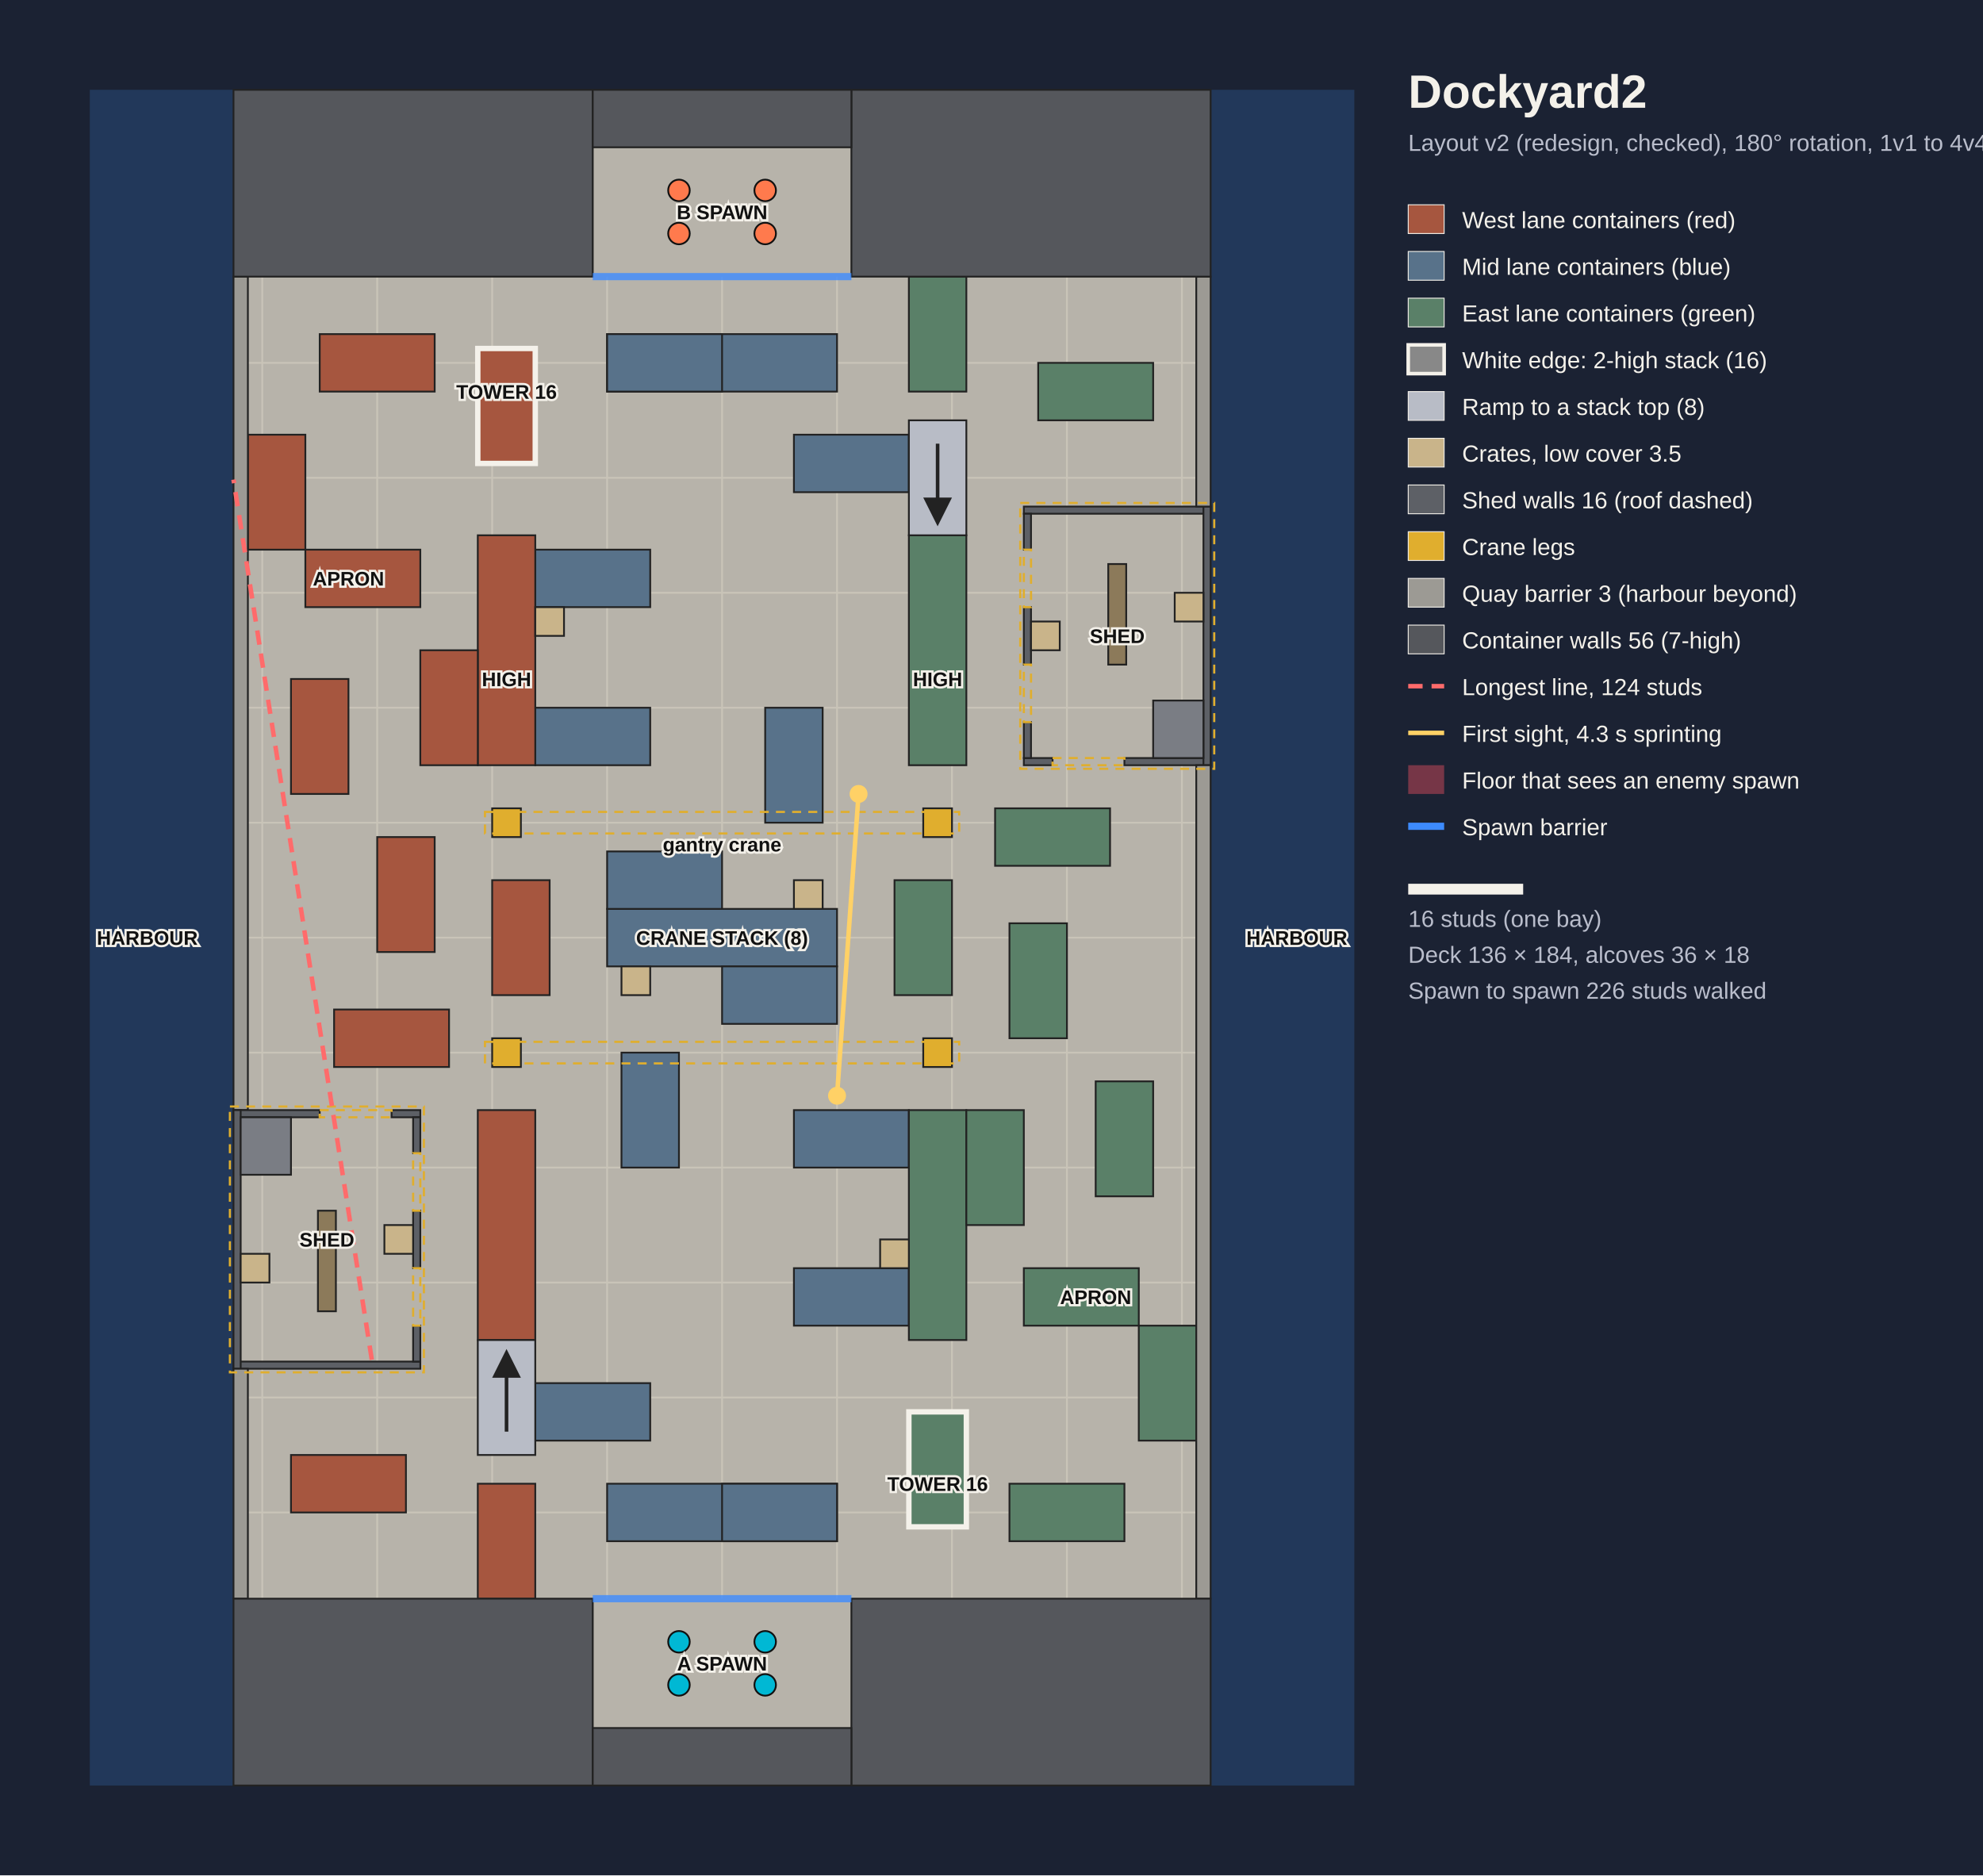
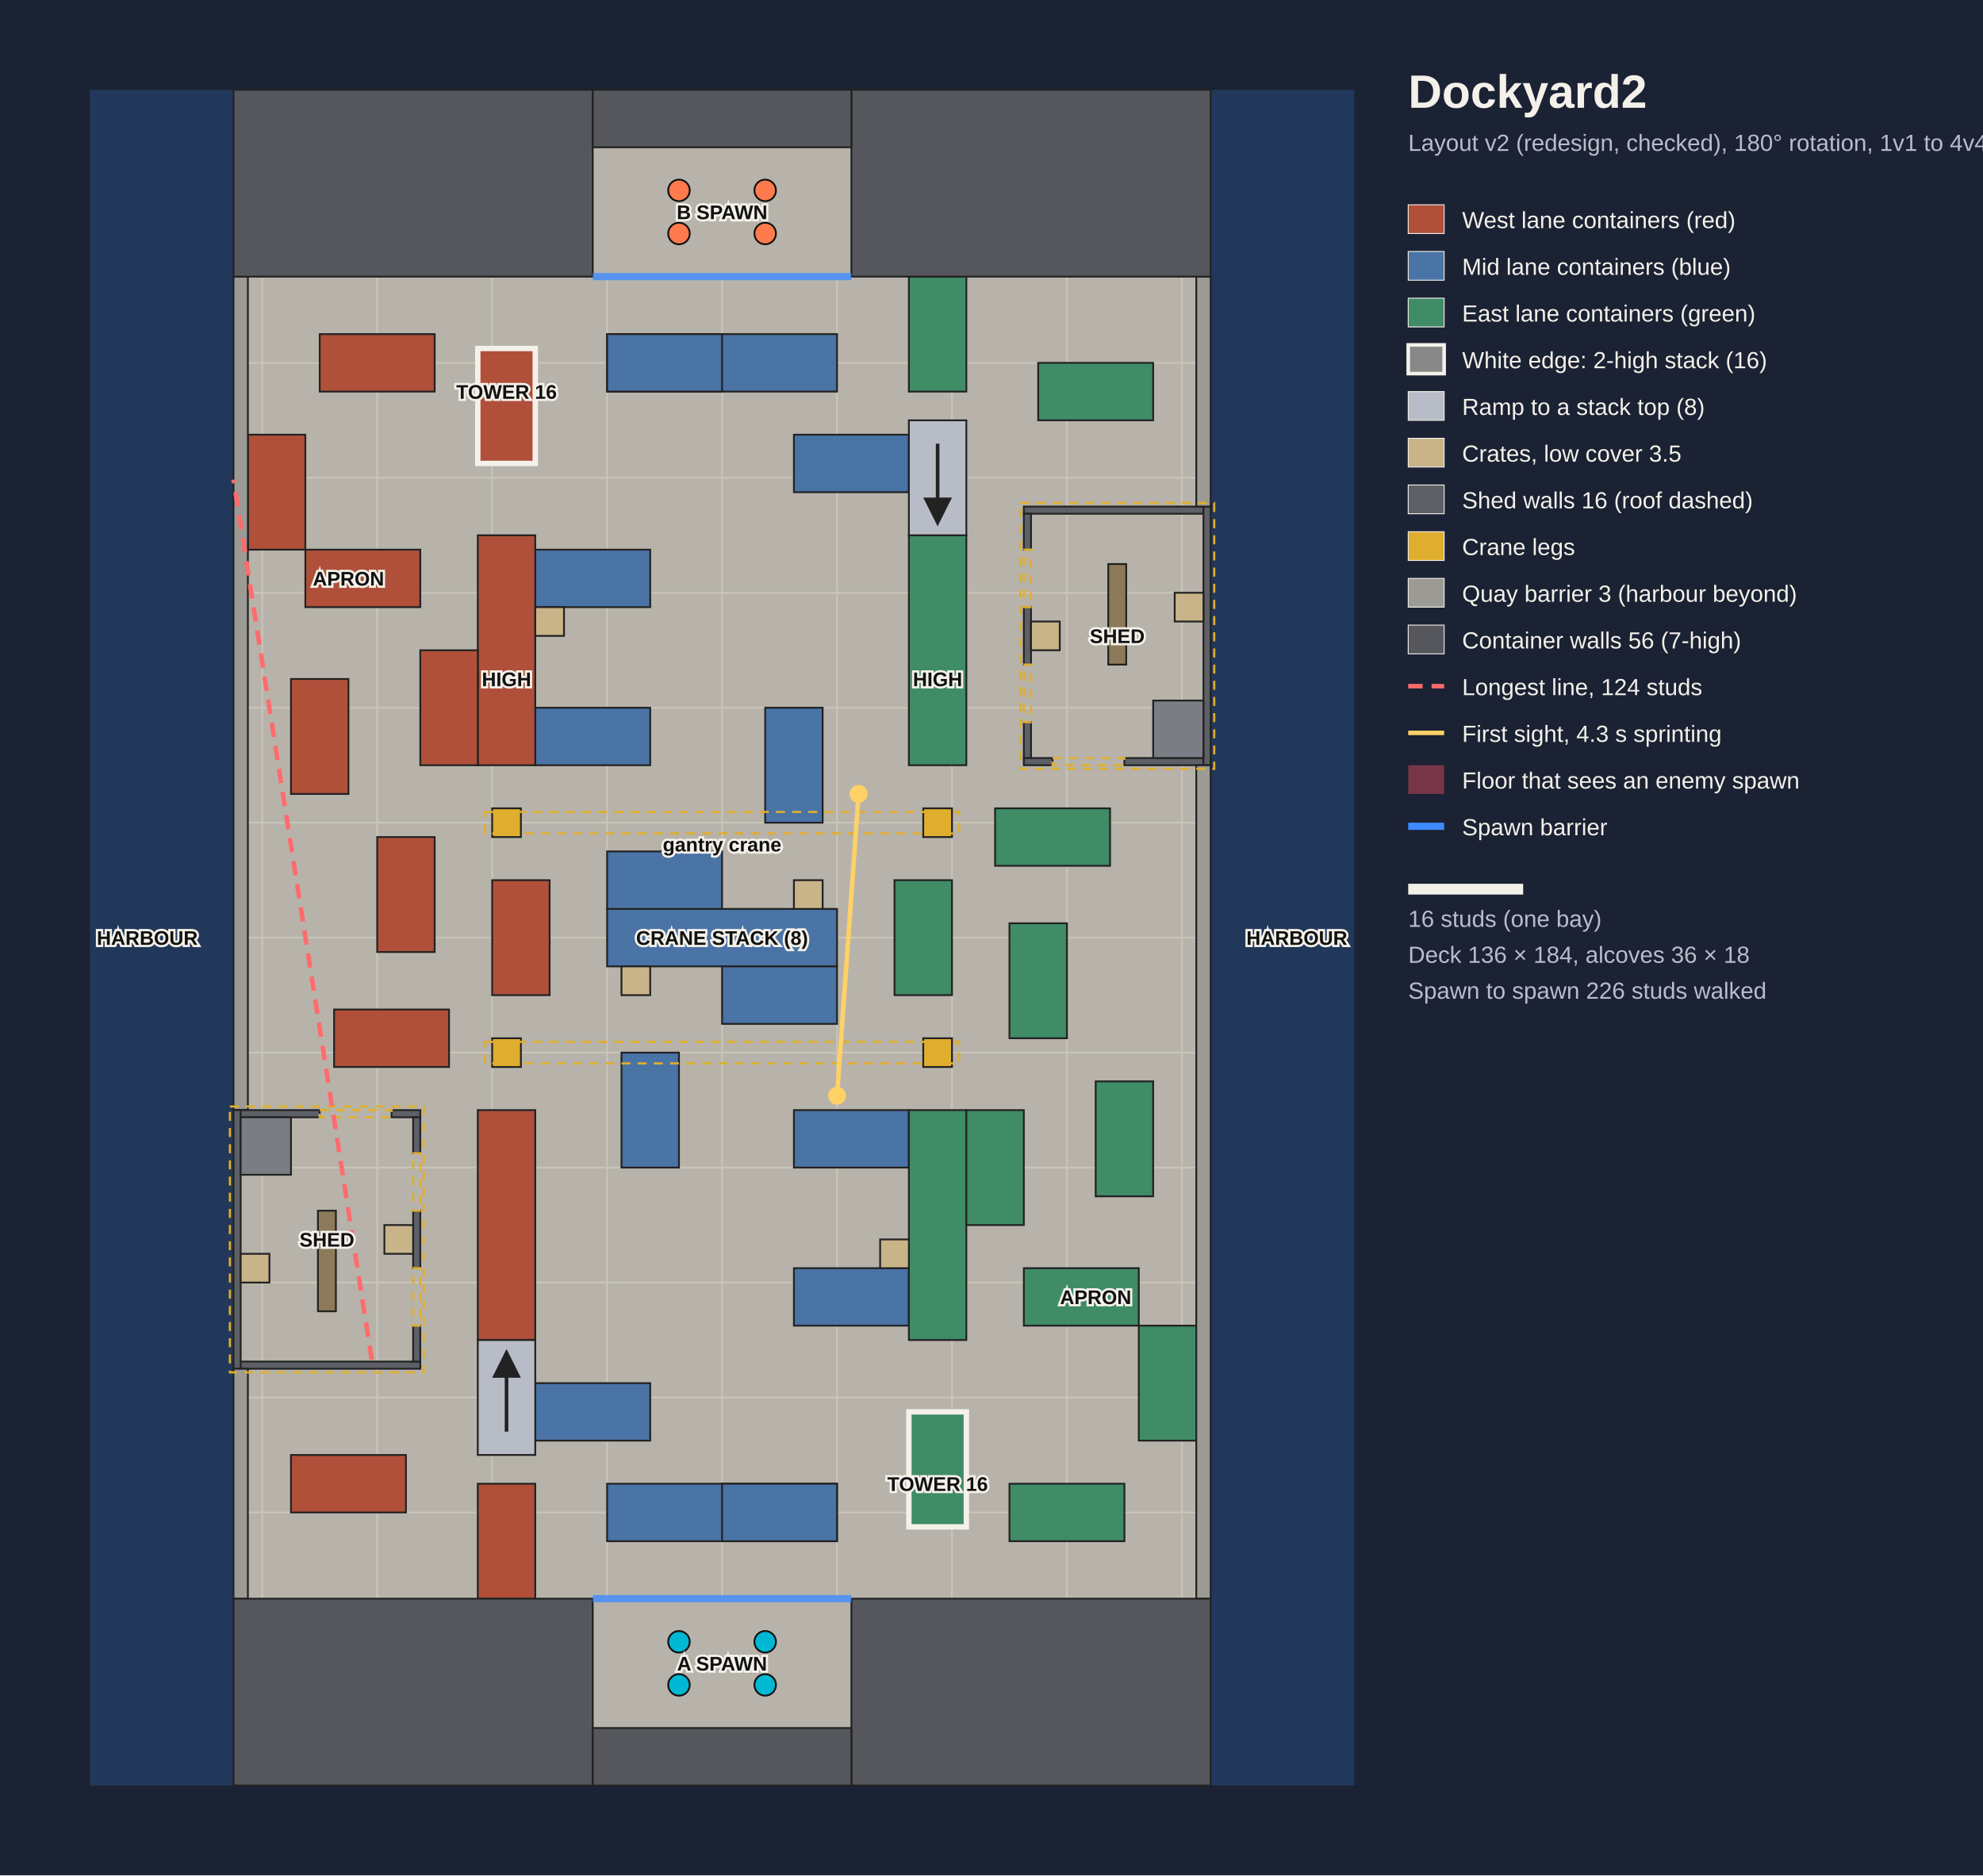
<svg xmlns="http://www.w3.org/2000/svg" viewBox="0 0 1104 1044" font-family="Segoe UI, Arial, sans-serif">
  <defs>
    <marker id="arr" markerWidth="8" markerHeight="8" refX="4" refY="4" orient="auto">
      <path d="M0,0 L8,4 L0,8 z" fill="#222" />
    </marker>
  </defs>
  <rect width="1104" height="1044" fill="#1B2233" />
  <rect x="50" y="50" width="704" height="944" fill="#22385A" />
  <rect x="130" y="50" width="544" height="944" fill="#B7B3AA" />
  <line x1="146" y1="890" x2="146" y2="154" stroke="#C9C4B8" stroke-width="1" />
  <line x1="210" y1="890" x2="210" y2="154" stroke="#C9C4B8" stroke-width="1" />
  <line x1="274" y1="890" x2="274" y2="154" stroke="#C9C4B8" stroke-width="1" />
  <line x1="338" y1="890" x2="338" y2="154" stroke="#C9C4B8" stroke-width="1" />
  <line x1="402" y1="890" x2="402" y2="154" stroke="#C9C4B8" stroke-width="1" />
  <line x1="466" y1="890" x2="466" y2="154" stroke="#C9C4B8" stroke-width="1" />
  <line x1="530" y1="890" x2="530" y2="154" stroke="#C9C4B8" stroke-width="1" />
  <line x1="594" y1="890" x2="594" y2="154" stroke="#C9C4B8" stroke-width="1" />
  <line x1="658" y1="890" x2="658" y2="154" stroke="#C9C4B8" stroke-width="1" />
  <line x1="130" y1="842" x2="674" y2="842" stroke="#C9C4B8" stroke-width="1" />
  <line x1="130" y1="778" x2="674" y2="778" stroke="#C9C4B8" stroke-width="1" />
  <line x1="130" y1="714" x2="674" y2="714" stroke="#C9C4B8" stroke-width="1" />
  <line x1="130" y1="650" x2="674" y2="650" stroke="#C9C4B8" stroke-width="1" />
  <line x1="130" y1="586" x2="674" y2="586" stroke="#C9C4B8" stroke-width="1" />
  <line x1="130" y1="522" x2="674" y2="522" stroke="#C9C4B8" stroke-width="1" />
  <line x1="130" y1="458" x2="674" y2="458" stroke="#C9C4B8" stroke-width="1" />
  <line x1="130" y1="394" x2="674" y2="394" stroke="#C9C4B8" stroke-width="1" />
  <line x1="130" y1="330" x2="674" y2="330" stroke="#C9C4B8" stroke-width="1" />
  <line x1="130" y1="266" x2="674" y2="266" stroke="#C9C4B8" stroke-width="1" />
  <line x1="130" y1="202" x2="674" y2="202" stroke="#C9C4B8" stroke-width="1" />
-   <rect x="338.0" y="506.0" width="128.0" height="32.0" fill="#58728A" opacity="1.0" stroke="#222" stroke-width="1" />
+   <rect x="338.0" y="506.0" width="128.0" height="32.0" fill="#4A73A6" opacity="1.0" stroke="#222" stroke-width="1" />
  <rect x="514.0" y="450.0" width="16.0" height="16.0" fill="#E0AE2E" opacity="1.0" stroke="#222" stroke-width="1" />
  <rect x="442.0" y="490.0" width="16.0" height="16.0" fill="#C9B48A" opacity="1.0" stroke="#222" stroke-width="1" />
  <rect x="274.0" y="450.0" width="16.0" height="16.0" fill="#E0AE2E" opacity="1.0" stroke="#222" stroke-width="1" />
-   <rect x="338.0" y="474.0" width="64.0" height="32.0" fill="#58728A" opacity="1.0" stroke="#222" stroke-width="1" />
-   <rect x="498.0" y="490.0" width="32.0" height="64.0" fill="#5A8068" opacity="1.0" stroke="#222" stroke-width="1" />
-   <rect x="298.0" y="394.0" width="64.0" height="32.0" fill="#58728A" opacity="1.0" stroke="#222" stroke-width="1" />
-   <rect x="426.0" y="394.0" width="32.0" height="64.0" fill="#58728A" opacity="1.0" stroke="#222" stroke-width="1" />
-   <rect x="298.0" y="306.0" width="64.0" height="32.0" fill="#58728A" opacity="1.0" stroke="#222" stroke-width="1" />
-   <rect x="442.0" y="242.0" width="64.0" height="32.0" fill="#58728A" opacity="1.0" stroke="#222" stroke-width="1" />
-   <rect x="338.0" y="186.0" width="128.0" height="32.0" fill="#58728A" opacity="1.0" stroke="#222" stroke-width="1" />
-   <rect x="338.0" y="186.0" width="64.0" height="32.0" fill="#58728A" opacity="1.0" stroke="#222" stroke-width="1" />
-   <rect x="506.0" y="298.0" width="32.0" height="128.0" fill="#5A8068" opacity="1.0" stroke="#222" stroke-width="1" />
+   <rect x="338.0" y="474.0" width="64.0" height="32.0" fill="#4A73A6" opacity="1.0" stroke="#222" stroke-width="1" />
+   <rect x="498.0" y="490.0" width="32.0" height="64.0" fill="#3F8C66" opacity="1.0" stroke="#222" stroke-width="1" />
+   <rect x="298.0" y="394.0" width="64.0" height="32.0" fill="#4A73A6" opacity="1.0" stroke="#222" stroke-width="1" />
+   <rect x="426.0" y="394.0" width="32.0" height="64.0" fill="#4A73A6" opacity="1.0" stroke="#222" stroke-width="1" />
+   <rect x="298.0" y="306.0" width="64.0" height="32.0" fill="#4A73A6" opacity="1.0" stroke="#222" stroke-width="1" />
+   <rect x="442.0" y="242.0" width="64.0" height="32.0" fill="#4A73A6" opacity="1.0" stroke="#222" stroke-width="1" />
+   <rect x="338.0" y="186.0" width="128.0" height="32.0" fill="#4A73A6" opacity="1.0" stroke="#222" stroke-width="1" />
+   <rect x="338.0" y="186.0" width="64.0" height="32.0" fill="#4A73A6" opacity="1.0" stroke="#222" stroke-width="1" />
+   <rect x="506.0" y="298.0" width="32.0" height="128.0" fill="#3F8C66" opacity="1.0" stroke="#222" stroke-width="1" />
  <rect x="506.0" y="234.0" width="32.0" height="64.0" fill="#B8BCC6" opacity="1.0" stroke="#222" stroke-width="1" />
  <line x1="522" y1="247" x2="522" y2="285" stroke="#222" stroke-width="2" marker-end="url(#arr)" />
-   <rect x="506.0" y="154.0" width="32.0" height="64.0" fill="#5A8068" opacity="1.0" stroke="#222" stroke-width="1" />
-   <rect x="266.0" y="298.0" width="32.0" height="128.0" fill="#A6563F" opacity="1.0" stroke="#222" stroke-width="1" />
+   <rect x="506.0" y="154.0" width="32.0" height="64.0" fill="#3F8C66" opacity="1.0" stroke="#222" stroke-width="1" />
+   <rect x="266.0" y="298.0" width="32.0" height="128.0" fill="#B0503A" opacity="1.0" stroke="#222" stroke-width="1" />
  <rect x="298.0" y="338.0" width="16.0" height="16.0" fill="#C9B48A" opacity="1.0" stroke="#222" stroke-width="1" />
-   <rect x="266.0" y="194.0" width="32.0" height="64.0" fill="#A6563F" opacity="1.0" stroke="#F4F1EA" stroke-width="3" />
-   <rect x="210.0" y="466.0" width="32.0" height="64.0" fill="#A6563F" opacity="1.0" stroke="#222" stroke-width="1" />
-   <rect x="554.0" y="450.0" width="64.0" height="32.0" fill="#5A8068" opacity="1.0" stroke="#222" stroke-width="1" />
-   <rect x="234.0" y="362.0" width="32.0" height="64.0" fill="#A6563F" opacity="1.0" stroke="#222" stroke-width="1" />
-   <rect x="170.0" y="306.0" width="64.0" height="32.0" fill="#A6563F" opacity="1.0" stroke="#222" stroke-width="1" />
-   <rect x="162.0" y="378.0" width="32.0" height="64.0" fill="#A6563F" opacity="1.0" stroke="#222" stroke-width="1" />
-   <rect x="138.0" y="242.0" width="32.0" height="64.0" fill="#A6563F" opacity="1.0" stroke="#222" stroke-width="1" />
-   <rect x="178.0" y="186.0" width="64.0" height="32.0" fill="#A6563F" opacity="1.0" stroke="#222" stroke-width="1" />
-   <rect x="578.0" y="202.0" width="64.0" height="32.0" fill="#5A8068" opacity="1.0" stroke="#222" stroke-width="1" />
+   <rect x="266.0" y="194.0" width="32.0" height="64.0" fill="#B0503A" opacity="1.0" stroke="#F4F1EA" stroke-width="3" />
+   <rect x="210.0" y="466.0" width="32.0" height="64.0" fill="#B0503A" opacity="1.0" stroke="#222" stroke-width="1" />
+   <rect x="554.0" y="450.0" width="64.0" height="32.0" fill="#3F8C66" opacity="1.0" stroke="#222" stroke-width="1" />
+   <rect x="234.0" y="362.0" width="32.0" height="64.0" fill="#B0503A" opacity="1.0" stroke="#222" stroke-width="1" />
+   <rect x="170.0" y="306.0" width="64.0" height="32.0" fill="#B0503A" opacity="1.0" stroke="#222" stroke-width="1" />
+   <rect x="162.0" y="378.0" width="32.0" height="64.0" fill="#B0503A" opacity="1.0" stroke="#222" stroke-width="1" />
+   <rect x="138.0" y="242.0" width="32.0" height="64.0" fill="#B0503A" opacity="1.0" stroke="#222" stroke-width="1" />
+   <rect x="178.0" y="186.0" width="64.0" height="32.0" fill="#B0503A" opacity="1.0" stroke="#222" stroke-width="1" />
+   <rect x="578.0" y="202.0" width="64.0" height="32.0" fill="#3F8C66" opacity="1.0" stroke="#222" stroke-width="1" />
  <rect x="570.0" y="422.0" width="16.0" height="4.0" fill="#5D6066" opacity="1.0" stroke="#222" stroke-width="1" />
  <rect x="626.0" y="422.0" width="48.0" height="4.0" fill="#5D6066" opacity="1.0" stroke="#222" stroke-width="1" />
  <rect x="570.0" y="282.0" width="104.0" height="4.0" fill="#5D6066" opacity="1.0" stroke="#222" stroke-width="1" />
  <rect x="570.0" y="402.0" width="4.0" height="20.0" fill="#5D6066" opacity="1.0" stroke="#222" stroke-width="1" />
  <rect x="570.0" y="338.0" width="4.0" height="32.0" fill="#5D6066" opacity="1.0" stroke="#222" stroke-width="1" />
  <rect x="570.0" y="286.0" width="4.0" height="20.0" fill="#5D6066" opacity="1.0" stroke="#222" stroke-width="1" />
  <rect x="670.0" y="282.0" width="4.0" height="144.0" fill="#5D6066" opacity="1.0" stroke="#222" stroke-width="1" />
  <rect x="617.0" y="314.0" width="10.0" height="56.0" fill="#8C7A5A" opacity="1.0" stroke="#222" stroke-width="1" />
  <rect x="642.0" y="390.0" width="28.0" height="32.0" fill="#7A7D84" opacity="1.0" stroke="#222" stroke-width="1" />
  <rect x="574.0" y="346.0" width="16.0" height="16.0" fill="#C9B48A" opacity="1.0" stroke="#222" stroke-width="1" />
  <rect x="654.0" y="330.0" width="16.0" height="16.0" fill="#C9B48A" opacity="1.0" stroke="#222" stroke-width="1" />
  <rect x="130.0" y="154.0" width="8.0" height="464.0" fill="#9C9A94" opacity="1.0" stroke="#222" stroke-width="1" />
  <rect x="666.0" y="154.0" width="8.0" height="128.0" fill="#9C9A94" opacity="1.0" stroke="#222" stroke-width="1" />
  <rect x="130.0" y="50.0" width="200.0" height="104.0" fill="#55575C" opacity="1.0" stroke="#222" stroke-width="1" />
  <rect x="474.0" y="50.0" width="200.0" height="104.0" fill="#55575C" opacity="1.0" stroke="#222" stroke-width="1" />
  <rect x="330.0" y="50.0" width="144.0" height="32.0" fill="#55575C" opacity="1.0" stroke="#222" stroke-width="1" />
  <rect x="274.0" y="578.0" width="16.0" height="16.0" fill="#E0AE2E" opacity="1.0" stroke="#222" stroke-width="1" />
  <rect x="346.0" y="538.0" width="16.0" height="16.0" fill="#C9B48A" opacity="1.0" stroke="#222" stroke-width="1" />
  <rect x="514.0" y="578.0" width="16.0" height="16.0" fill="#E0AE2E" opacity="1.0" stroke="#222" stroke-width="1" />
-   <rect x="402.0" y="538.0" width="64.0" height="32.0" fill="#58728A" opacity="1.0" stroke="#222" stroke-width="1" />
-   <rect x="274.0" y="490.0" width="32.0" height="64.0" fill="#A6563F" opacity="1.0" stroke="#222" stroke-width="1" />
-   <rect x="442.0" y="618.0" width="64.0" height="32.0" fill="#58728A" opacity="1.0" stroke="#222" stroke-width="1" />
-   <rect x="346.0" y="586.0" width="32.0" height="64.0" fill="#58728A" opacity="1.0" stroke="#222" stroke-width="1" />
-   <rect x="442.0" y="706.0" width="64.0" height="32.0" fill="#58728A" opacity="1.0" stroke="#222" stroke-width="1" />
-   <rect x="298.0" y="770.0" width="64.0" height="32.0" fill="#58728A" opacity="1.0" stroke="#222" stroke-width="1" />
-   <rect x="338.0" y="826.0" width="128.0" height="32.0" fill="#58728A" opacity="1.0" stroke="#222" stroke-width="1" />
-   <rect x="402.0" y="826.0" width="64.0" height="32.0" fill="#58728A" opacity="1.0" stroke="#222" stroke-width="1" />
-   <rect x="266.0" y="618.0" width="32.0" height="128.0" fill="#A6563F" opacity="1.0" stroke="#222" stroke-width="1" />
+   <rect x="402.0" y="538.0" width="64.0" height="32.0" fill="#4A73A6" opacity="1.0" stroke="#222" stroke-width="1" />
+   <rect x="274.0" y="490.0" width="32.0" height="64.0" fill="#B0503A" opacity="1.0" stroke="#222" stroke-width="1" />
+   <rect x="442.0" y="618.0" width="64.0" height="32.0" fill="#4A73A6" opacity="1.0" stroke="#222" stroke-width="1" />
+   <rect x="346.0" y="586.0" width="32.0" height="64.0" fill="#4A73A6" opacity="1.0" stroke="#222" stroke-width="1" />
+   <rect x="442.0" y="706.0" width="64.0" height="32.0" fill="#4A73A6" opacity="1.0" stroke="#222" stroke-width="1" />
+   <rect x="298.0" y="770.0" width="64.0" height="32.0" fill="#4A73A6" opacity="1.0" stroke="#222" stroke-width="1" />
+   <rect x="338.0" y="826.0" width="128.0" height="32.0" fill="#4A73A6" opacity="1.0" stroke="#222" stroke-width="1" />
+   <rect x="402.0" y="826.0" width="64.0" height="32.0" fill="#4A73A6" opacity="1.0" stroke="#222" stroke-width="1" />
+   <rect x="266.0" y="618.0" width="32.0" height="128.0" fill="#B0503A" opacity="1.0" stroke="#222" stroke-width="1" />
  <rect x="266.0" y="746.0" width="32.0" height="64.0" fill="#B8BCC6" opacity="1.0" stroke="#222" stroke-width="1" />
  <line x1="282" y1="797" x2="282" y2="759" stroke="#222" stroke-width="2" marker-end="url(#arr)" />
-   <rect x="266.0" y="826.0" width="32.0" height="64.0" fill="#A6563F" opacity="1.0" stroke="#222" stroke-width="1" />
-   <rect x="506.0" y="618.0" width="32.0" height="128.0" fill="#5A8068" opacity="1.0" stroke="#222" stroke-width="1" />
+   <rect x="266.0" y="826.0" width="32.0" height="64.0" fill="#B0503A" opacity="1.0" stroke="#222" stroke-width="1" />
+   <rect x="506.0" y="618.0" width="32.0" height="128.0" fill="#3F8C66" opacity="1.0" stroke="#222" stroke-width="1" />
  <rect x="490.0" y="690.0" width="16.0" height="16.0" fill="#C9B48A" opacity="1.0" stroke="#222" stroke-width="1" />
-   <rect x="506.0" y="786.0" width="32.0" height="64.0" fill="#5A8068" opacity="1.0" stroke="#F4F1EA" stroke-width="3" />
-   <rect x="562.0" y="514.0" width="32.0" height="64.0" fill="#5A8068" opacity="1.0" stroke="#222" stroke-width="1" />
-   <rect x="186.0" y="562.0" width="64.0" height="32.0" fill="#A6563F" opacity="1.0" stroke="#222" stroke-width="1" />
-   <rect x="538.0" y="618.0" width="32.0" height="64.0" fill="#5A8068" opacity="1.0" stroke="#222" stroke-width="1" />
-   <rect x="570.0" y="706.0" width="64.0" height="32.0" fill="#5A8068" opacity="1.0" stroke="#222" stroke-width="1" />
-   <rect x="610.0" y="602.0" width="32.0" height="64.0" fill="#5A8068" opacity="1.0" stroke="#222" stroke-width="1" />
-   <rect x="634.0" y="738.0" width="32.0" height="64.0" fill="#5A8068" opacity="1.0" stroke="#222" stroke-width="1" />
-   <rect x="562.0" y="826.0" width="64.0" height="32.0" fill="#5A8068" opacity="1.0" stroke="#222" stroke-width="1" />
-   <rect x="162.0" y="810.0" width="64.0" height="32.0" fill="#A6563F" opacity="1.0" stroke="#222" stroke-width="1" />
+   <rect x="506.0" y="786.0" width="32.0" height="64.0" fill="#3F8C66" opacity="1.0" stroke="#F4F1EA" stroke-width="3" />
+   <rect x="562.0" y="514.0" width="32.0" height="64.0" fill="#3F8C66" opacity="1.0" stroke="#222" stroke-width="1" />
+   <rect x="186.0" y="562.0" width="64.0" height="32.0" fill="#B0503A" opacity="1.0" stroke="#222" stroke-width="1" />
+   <rect x="538.0" y="618.0" width="32.0" height="64.0" fill="#3F8C66" opacity="1.0" stroke="#222" stroke-width="1" />
+   <rect x="570.0" y="706.0" width="64.0" height="32.0" fill="#3F8C66" opacity="1.0" stroke="#222" stroke-width="1" />
+   <rect x="610.0" y="602.0" width="32.0" height="64.0" fill="#3F8C66" opacity="1.0" stroke="#222" stroke-width="1" />
+   <rect x="634.0" y="738.0" width="32.0" height="64.0" fill="#3F8C66" opacity="1.0" stroke="#222" stroke-width="1" />
+   <rect x="562.0" y="826.0" width="64.0" height="32.0" fill="#3F8C66" opacity="1.0" stroke="#222" stroke-width="1" />
+   <rect x="162.0" y="810.0" width="64.0" height="32.0" fill="#B0503A" opacity="1.0" stroke="#222" stroke-width="1" />
  <rect x="218.0" y="618.0" width="16.0" height="4.0" fill="#5D6066" opacity="1.0" stroke="#222" stroke-width="1" />
  <rect x="130.0" y="618.0" width="48.0" height="4.0" fill="#5D6066" opacity="1.0" stroke="#222" stroke-width="1" />
  <rect x="130.0" y="758.0" width="104.0" height="4.0" fill="#5D6066" opacity="1.0" stroke="#222" stroke-width="1" />
  <rect x="230.0" y="622.0" width="4.0" height="20.0" fill="#5D6066" opacity="1.0" stroke="#222" stroke-width="1" />
  <rect x="230.0" y="674.0" width="4.0" height="32.0" fill="#5D6066" opacity="1.0" stroke="#222" stroke-width="1" />
  <rect x="230.0" y="738.0" width="4.0" height="20.0" fill="#5D6066" opacity="1.0" stroke="#222" stroke-width="1" />
  <rect x="130.0" y="618.0" width="4.0" height="144.0" fill="#5D6066" opacity="1.0" stroke="#222" stroke-width="1" />
  <rect x="177.0" y="674.0" width="10.0" height="56.0" fill="#8C7A5A" opacity="1.0" stroke="#222" stroke-width="1" />
  <rect x="134.0" y="622.0" width="28.0" height="32.0" fill="#7A7D84" opacity="1.0" stroke="#222" stroke-width="1" />
  <rect x="214.0" y="682.0" width="16.0" height="16.0" fill="#C9B48A" opacity="1.0" stroke="#222" stroke-width="1" />
  <rect x="134.0" y="698.0" width="16.0" height="16.0" fill="#C9B48A" opacity="1.0" stroke="#222" stroke-width="1" />
  <rect x="666.0" y="426.0" width="8.0" height="464.0" fill="#9C9A94" opacity="1.0" stroke="#222" stroke-width="1" />
  <rect x="130.0" y="762.0" width="8.0" height="128.0" fill="#9C9A94" opacity="1.0" stroke="#222" stroke-width="1" />
  <rect x="474.0" y="890.0" width="200.0" height="104.0" fill="#55575C" opacity="1.0" stroke="#222" stroke-width="1" />
  <rect x="130.0" y="890.0" width="200.0" height="104.0" fill="#55575C" opacity="1.0" stroke="#222" stroke-width="1" />
  <rect x="330.0" y="962.0" width="144.0" height="32.0" fill="#55575C" opacity="1.0" stroke="#222" stroke-width="1" />
  <rect x="270.0" y="452.0" width="264.0" height="12.0" fill="none" stroke="#E0AE2E" stroke-width="1.2" stroke-dasharray="5 4" />
  <rect x="270.0" y="580.0" width="264.0" height="12.0" fill="none" stroke="#E0AE2E" stroke-width="1.2" stroke-dasharray="5 4" />
  <rect x="586.0" y="422.0" width="40.0" height="4.0" fill="none" stroke="#E0AE2E" stroke-width="1.2" stroke-dasharray="5 4" />
  <rect x="570.0" y="370.0" width="4.0" height="32.0" fill="none" stroke="#E0AE2E" stroke-width="1.2" stroke-dasharray="5 4" />
  <rect x="570.0" y="306.0" width="4.0" height="32.0" fill="none" stroke="#E0AE2E" stroke-width="1.2" stroke-dasharray="5 4" />
  <rect x="568.0" y="280.0" width="108.0" height="148.0" fill="none" stroke="#E0AE2E" stroke-width="1.2" stroke-dasharray="5 4" />
  <rect x="178.0" y="618.0" width="40.0" height="4.0" fill="none" stroke="#E0AE2E" stroke-width="1.2" stroke-dasharray="5 4" />
  <rect x="230.0" y="642.0" width="4.0" height="32.0" fill="none" stroke="#E0AE2E" stroke-width="1.2" stroke-dasharray="5 4" />
  <rect x="230.0" y="706.0" width="4.0" height="32.0" fill="none" stroke="#E0AE2E" stroke-width="1.2" stroke-dasharray="5 4" />
  <rect x="128.0" y="616.0" width="108.0" height="148.0" fill="none" stroke="#E0AE2E" stroke-width="1.2" stroke-dasharray="5 4" />
  <line x1="330" y1="154" x2="474" y2="154" stroke="#3D8BFF" stroke-width="4" opacity="0.8" />
  <line x1="330" y1="890" x2="474" y2="890" stroke="#3D8BFF" stroke-width="4" opacity="0.8" />
  <line x1="207" y1="757" x2="130" y2="267" stroke="#FF6B6B" stroke-width="2.5" stroke-dasharray="8 5" />
  <line x1="466" y1="610" x2="478" y2="442" stroke="#FFD166" stroke-width="2.5" />
  <circle cx="466" cy="610" r="5" fill="#FFD166" />
  <circle cx="478" cy="442" r="5" fill="#FFD166" />
  <circle cx="426" cy="914" r="6" fill="#00B8D4" stroke="#111" />
  <circle cx="378" cy="914" r="6" fill="#00B8D4" stroke="#111" />
  <circle cx="426" cy="938" r="6" fill="#00B8D4" stroke="#111" />
  <circle cx="378" cy="938" r="6" fill="#00B8D4" stroke="#111" />
  <circle cx="378" cy="130" r="6" fill="#FF7A4D" stroke="#111" />
  <circle cx="426" cy="130" r="6" fill="#FF7A4D" stroke="#111" />
  <circle cx="378" cy="106" r="6" fill="#FF7A4D" stroke="#111" />
  <circle cx="426" cy="106" r="6" fill="#FF7A4D" stroke="#111" />
  <text x="402" y="526" text-anchor="middle" font-size="11" font-weight="700" fill="#111" stroke="#F4F1EA" stroke-width="2.5" paint-order="stroke">CRANE STACK (8)</text>
  <text x="402" y="474" text-anchor="middle" font-size="11" font-weight="700" fill="#111" stroke="#F4F1EA" stroke-width="2.5" paint-order="stroke">gantry crane</text>
  <text x="622" y="358" text-anchor="middle" font-size="11" font-weight="700" fill="#111" stroke="#F4F1EA" stroke-width="2.5" paint-order="stroke">SHED</text>
  <text x="182" y="694" text-anchor="middle" font-size="11" font-weight="700" fill="#111" stroke="#F4F1EA" stroke-width="2.5" paint-order="stroke">SHED</text>
  <text x="194" y="326" text-anchor="middle" font-size="11" font-weight="700" fill="#111" stroke="#F4F1EA" stroke-width="2.5" paint-order="stroke">APRON</text>
  <text x="610" y="726" text-anchor="middle" font-size="11" font-weight="700" fill="#111" stroke="#F4F1EA" stroke-width="2.5" paint-order="stroke">APRON</text>
  <text x="522" y="382" text-anchor="middle" font-size="11" font-weight="700" fill="#111" stroke="#F4F1EA" stroke-width="2.5" paint-order="stroke">HIGH</text>
  <text x="282" y="382" text-anchor="middle" font-size="11" font-weight="700" fill="#111" stroke="#F4F1EA" stroke-width="2.5" paint-order="stroke">HIGH</text>
  <text x="282" y="222" text-anchor="middle" font-size="11" font-weight="700" fill="#111" stroke="#F4F1EA" stroke-width="2.5" paint-order="stroke">TOWER 16</text>
  <text x="522" y="830" text-anchor="middle" font-size="11" font-weight="700" fill="#111" stroke="#F4F1EA" stroke-width="2.5" paint-order="stroke">TOWER 16</text>
  <text x="402" y="122" text-anchor="middle" font-size="11" font-weight="700" fill="#111" stroke="#F4F1EA" stroke-width="2.5" paint-order="stroke">B SPAWN</text>
  <text x="402" y="930" text-anchor="middle" font-size="11" font-weight="700" fill="#111" stroke="#F4F1EA" stroke-width="2.5" paint-order="stroke">A SPAWN</text>
  <text x="82" y="526" text-anchor="middle" font-size="11" font-weight="700" fill="#111" stroke="#F4F1EA" stroke-width="2.5" paint-order="stroke">HARBOUR</text>
  <text x="722" y="526" text-anchor="middle" font-size="11" font-weight="700" fill="#111" stroke="#F4F1EA" stroke-width="2.5" paint-order="stroke">HARBOUR</text>
  <text x="784.0" y="60" font-size="26" font-weight="700" fill="#F4F1EA">Dockyard2</text>
  <text x="784.0" y="84" font-size="13" fill="#B9BDCB">Layout v2 (redesign, checked), 180° rotation, 1v1 to 4v4</text>
-   <rect x="784.0" y="114" width="20" height="16" fill="#A6563F" stroke="#F4F1EA" stroke-width="0.5" />
+   <rect x="784.0" y="114" width="20" height="16" fill="#B0503A" stroke="#F4F1EA" stroke-width="0.5" />
  <text x="814.0" y="127" font-size="13" fill="#F4F1EA">West lane containers (red)</text>
-   <rect x="784.0" y="140" width="20" height="16" fill="#58728A" stroke="#F4F1EA" stroke-width="0.5" />
+   <rect x="784.0" y="140" width="20" height="16" fill="#4A73A6" stroke="#F4F1EA" stroke-width="0.5" />
  <text x="814.0" y="153" font-size="13" fill="#F4F1EA">Mid lane containers (blue)</text>
-   <rect x="784.0" y="166" width="20" height="16" fill="#5A8068" stroke="#F4F1EA" stroke-width="0.5" />
+   <rect x="784.0" y="166" width="20" height="16" fill="#3F8C66" stroke="#F4F1EA" stroke-width="0.5" />
  <text x="814.0" y="179" font-size="13" fill="#F4F1EA">East lane containers (green)</text>
  <rect x="784.0" y="192" width="20" height="16" fill="#888" stroke="#F4F1EA" stroke-width="2" />
  <text x="814.0" y="205" font-size="13" fill="#F4F1EA">White edge: 2-high stack (16)</text>
  <rect x="784.0" y="218" width="20" height="16" fill="#B8BCC6" stroke="#F4F1EA" stroke-width="0.5" />
  <text x="814.0" y="231" font-size="13" fill="#F4F1EA">Ramp to a stack top (8)</text>
  <rect x="784.0" y="244" width="20" height="16" fill="#C9B48A" stroke="#F4F1EA" stroke-width="0.5" />
  <text x="814.0" y="257" font-size="13" fill="#F4F1EA">Crates, low cover 3.5</text>
  <rect x="784.0" y="270" width="20" height="16" fill="#5D6066" stroke="#F4F1EA" stroke-width="0.5" />
  <text x="814.0" y="283" font-size="13" fill="#F4F1EA">Shed walls 16 (roof dashed)</text>
  <rect x="784.0" y="296" width="20" height="16" fill="#E0AE2E" stroke="#F4F1EA" stroke-width="0.5" />
  <text x="814.0" y="309" font-size="13" fill="#F4F1EA">Crane legs</text>
  <rect x="784.0" y="322" width="20" height="16" fill="#9C9A94" stroke="#F4F1EA" stroke-width="0.5" />
  <text x="814.0" y="335" font-size="13" fill="#F4F1EA">Quay barrier 3 (harbour beyond)</text>
  <rect x="784.0" y="348" width="20" height="16" fill="#55575C" stroke="#F4F1EA" stroke-width="0.5" />
  <text x="814.0" y="361" font-size="13" fill="#F4F1EA">Container walls 56 (7-high)</text>
  <line x1="784.0" y1="382" x2="804.0" y2="382" stroke="#FF6B6B" stroke-width="2.5" stroke-dasharray="8 5" />
  <text x="814.0" y="387" font-size="13" fill="#F4F1EA">Longest line, 124 studs</text>
  <line x1="784.0" y1="408" x2="804.0" y2="408" stroke="#FFD166" stroke-width="2.5" />
  <text x="814.0" y="413" font-size="13" fill="#F4F1EA">First sight, 4.3 s sprinting</text>
  <rect x="784.0" y="426" width="20" height="16" fill="#D1495B" opacity="0.5" />
  <text x="814.0" y="439" font-size="13" fill="#F4F1EA">Floor that sees an enemy spawn</text>
  <line x1="784.0" y1="460" x2="804.0" y2="460" stroke="#3D8BFF" stroke-width="4" />
  <text x="814.0" y="465" font-size="13" fill="#F4F1EA">Spawn barrier</text>
  <rect x="784.0" y="492" width="64" height="6" fill="#F4F1EA" />
  <text x="784.0" y="516" font-size="13" fill="#B9BDCB">16 studs (one bay)</text>
  <text x="784.0" y="536" font-size="13" fill="#B9BDCB">Deck 136 × 184, alcoves 36 × 18</text>
  <text x="784.0" y="556" font-size="13" fill="#B9BDCB">Spawn to spawn 226 studs walked</text>
</svg>
